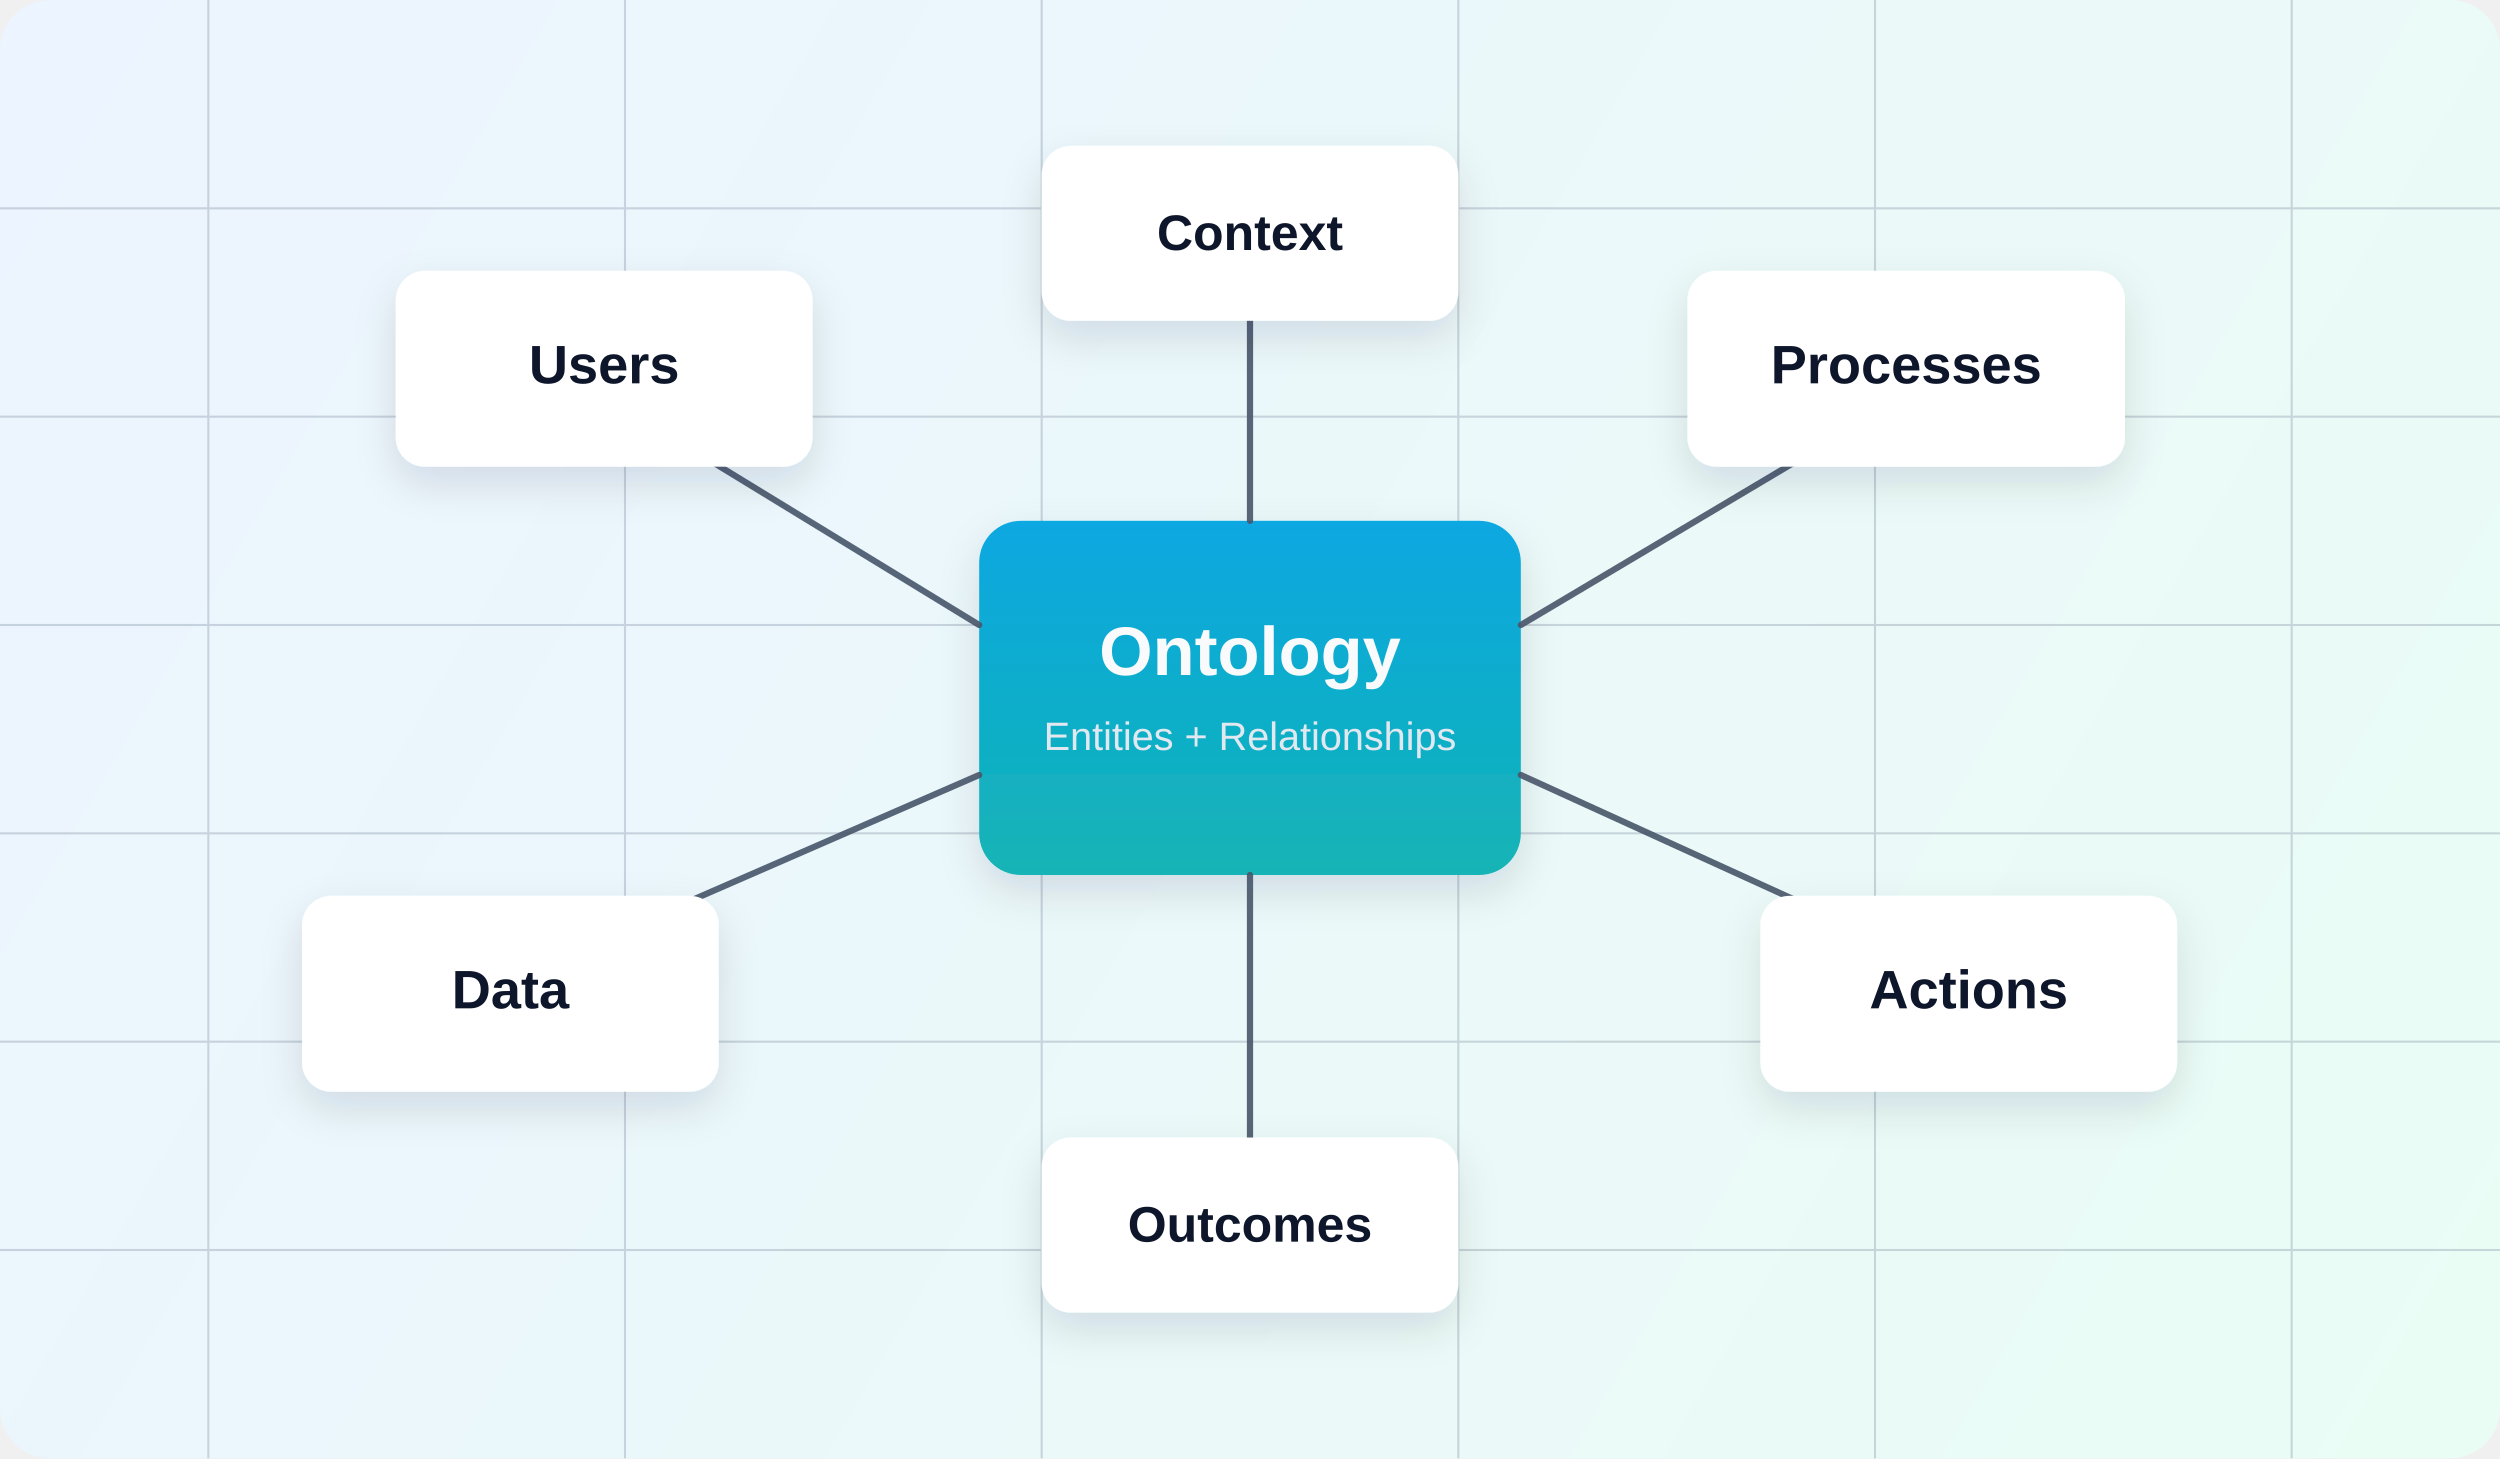
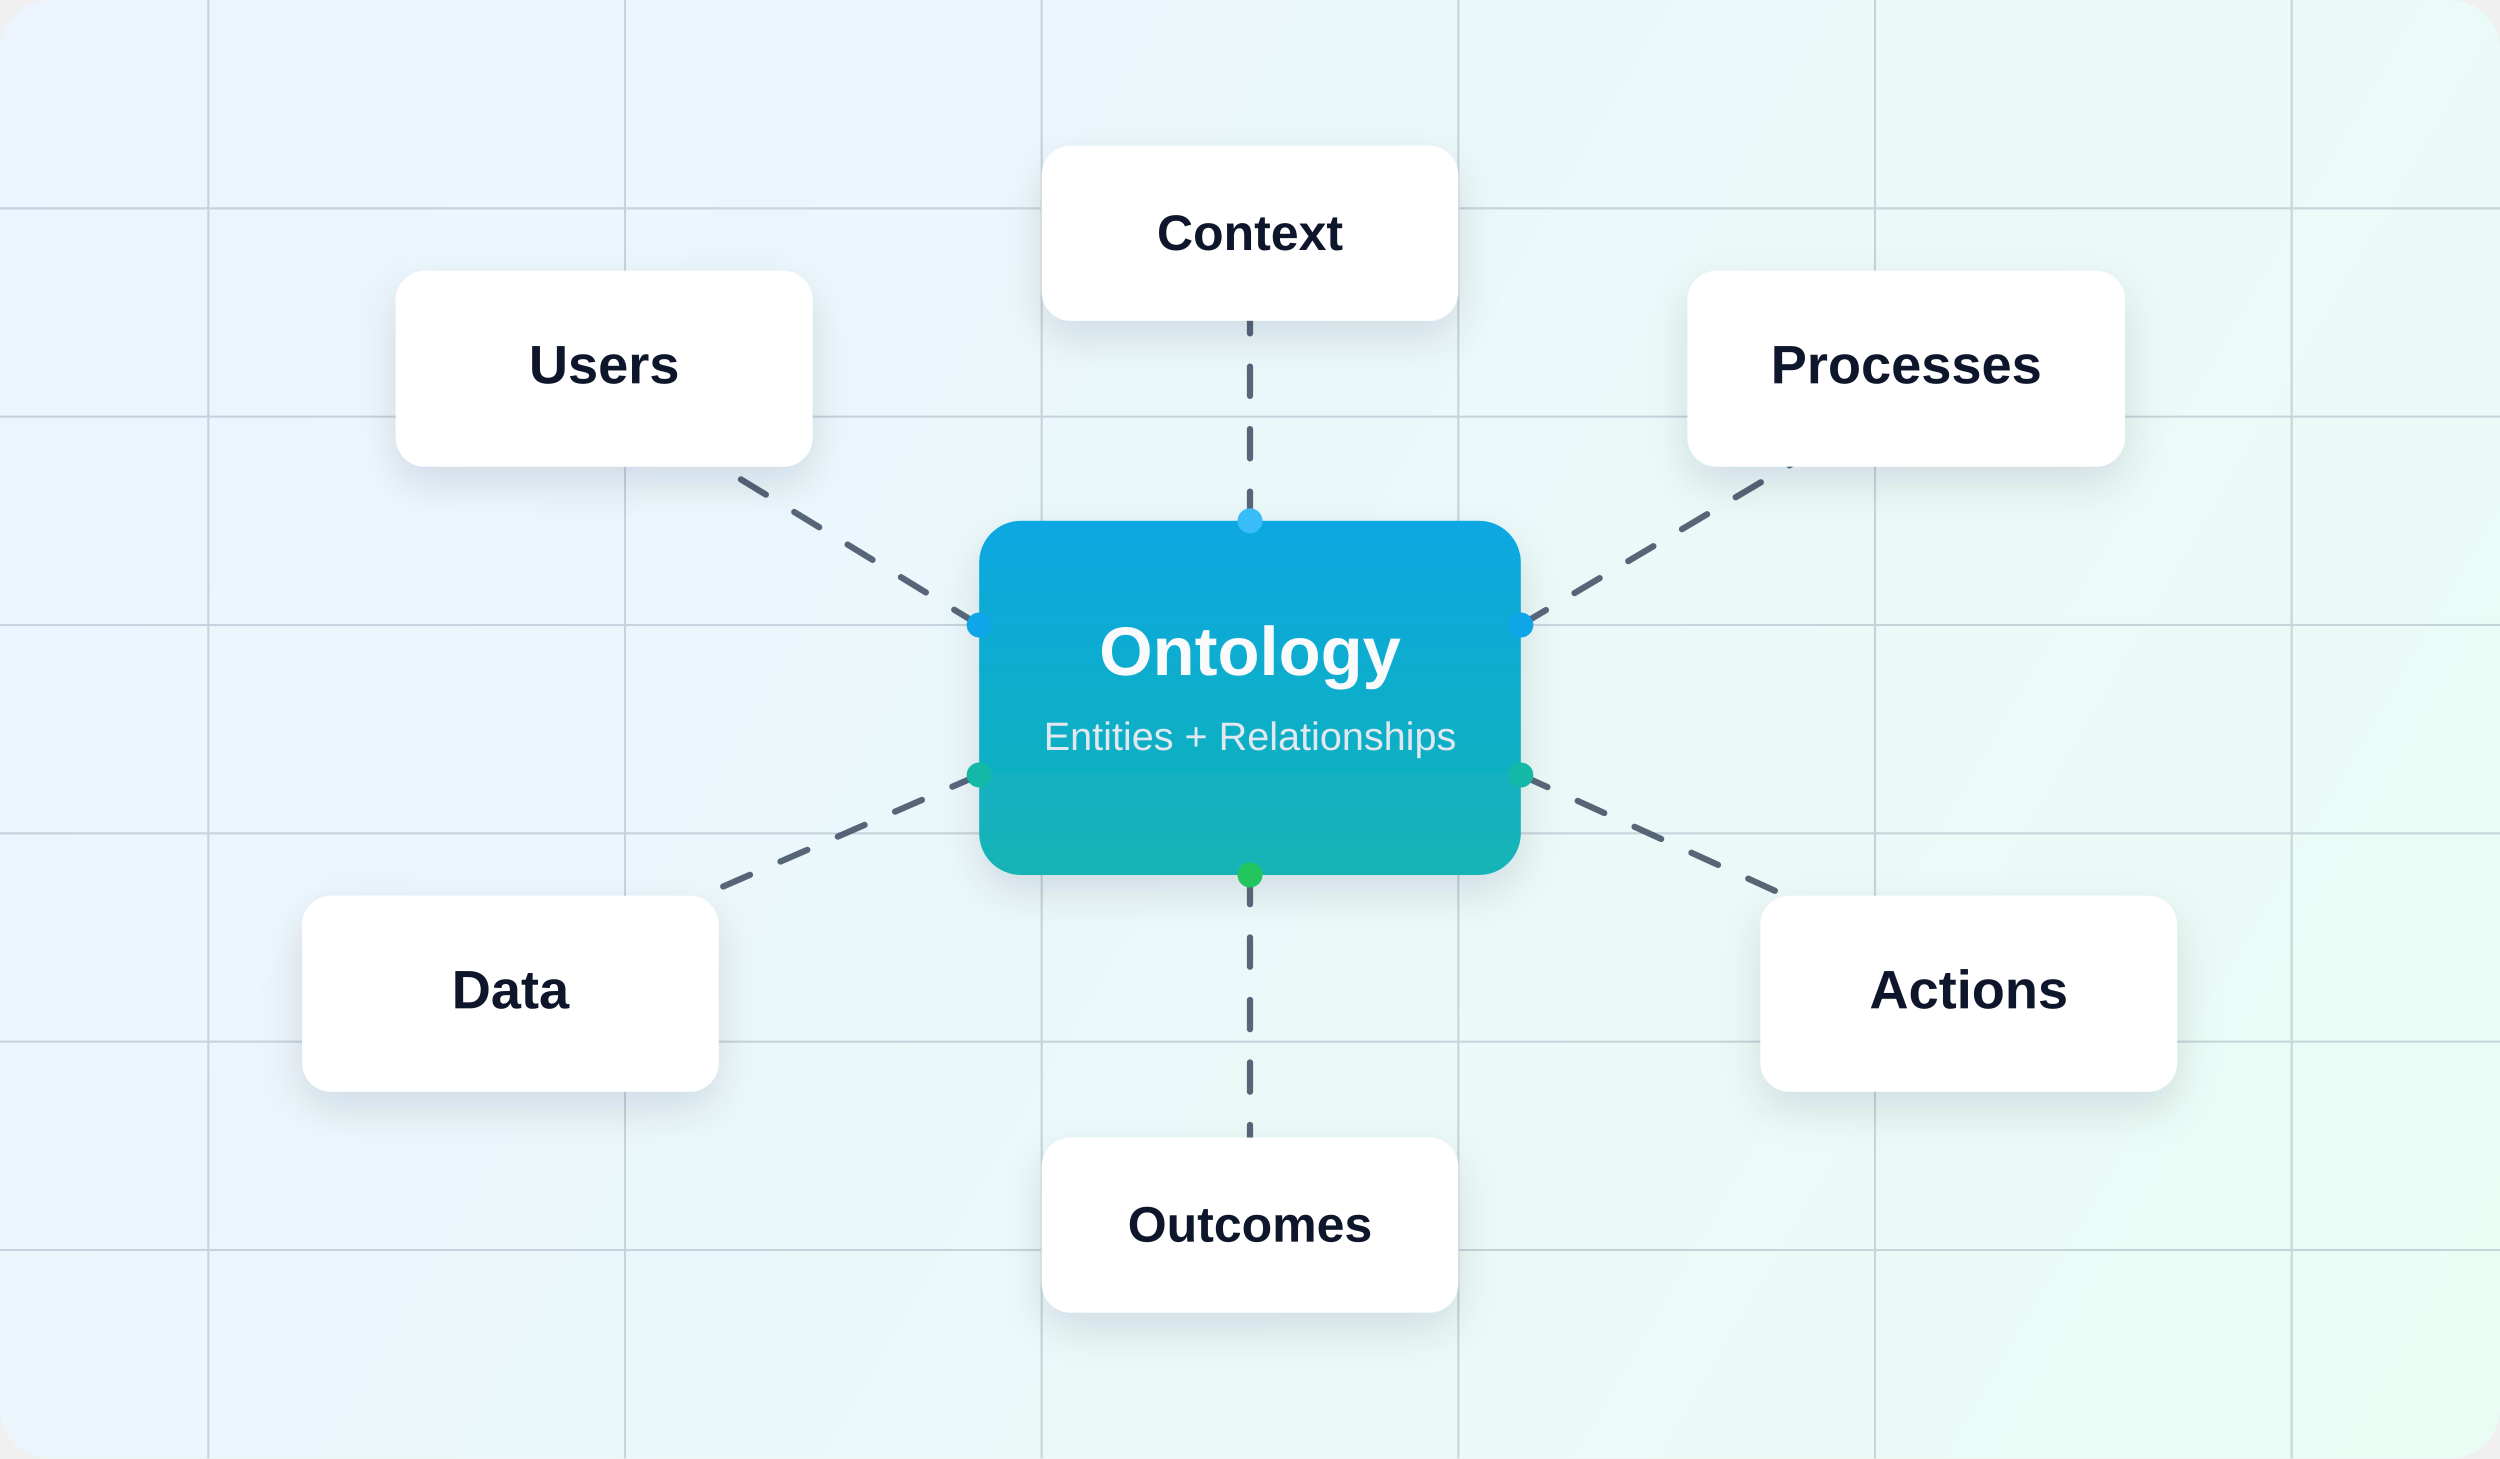
<svg xmlns="http://www.w3.org/2000/svg" width="1200" height="700" viewBox="0 0 1200 700" fill="none">
+   <style>
+     .flow-line {
+       stroke-dasharray: 14 16;
+       animation: flow 6.2s linear infinite;
+     }
+ 
+     .flow-line-delay-1 { animation-delay: -1s; }
+     .flow-line-delay-2 { animation-delay: -2s; }
+     .flow-line-delay-3 { animation-delay: -3s; }
+     .flow-line-delay-4 { animation-delay: -4s; }
+     .flow-line-delay-5 { animation-delay: -5s; }
+ 
+     .node-dot {
+       transform-box: fill-box;
+       transform-origin: center;
+       animation: node-pulse 3.2s ease-in-out infinite;
+     }
+ 
+     .node-dot-delay-1 { animation-delay: -0.5s; }
+     .node-dot-delay-2 { animation-delay: -1s; }
+     .node-dot-delay-3 { animation-delay: -1.5s; }
+     .node-dot-delay-4 { animation-delay: -2s; }
+     .node-dot-delay-5 { animation-delay: -2.5s; }
+ 
+     .core-box {
+       transform-box: fill-box;
+       transform-origin: center;
+       animation: core-breathe 4.8s ease-in-out infinite;
+     }
+ 
+     .core-label {
+       animation: core-label-glow 4.8s ease-in-out infinite;
+     }
+ 
+     @keyframes flow {
+       to { stroke-dashoffset: -180; }
+     }
+ 
+     @keyframes node-pulse {
+       0%,
+       100% {
+         opacity: 0.4;
+         transform: scale(1);
+       }
+ 
+       50% {
+         opacity: 1;
+         transform: scale(1.45);
+       }
+     }
+ 
+     @keyframes core-breathe {
+       0%,
+       100% {
+         filter: brightness(1);
+         transform: scale(1);
+       }
+ 
+       50% {
+         filter: brightness(1.12);
+         transform: scale(1.02);
+       }
+     }
+ 
+     @keyframes core-label-glow {
+       0%,
+       100% {
+         opacity: 0.92;
+       }
+ 
+       50% {
+         opacity: 1;
+       }
+     }
+ 
+     @media (prefers-reduced-motion: reduce) {
+       .flow-line,
+       .node-dot,
+       .core-box,
+       .core-label {
+         animation: none;
+       }
+     }
+   </style>
  <defs>
    <linearGradient id="bg" x1="0" y1="0" x2="1200" y2="700" gradientUnits="userSpaceOnUse">
      <stop stop-color="#ECF4FF" />
      <stop offset="1" stop-color="#EAFDF5" />
    </linearGradient>
    <linearGradient id="core" x1="600" y1="220" x2="600" y2="480" gradientUnits="userSpaceOnUse">
      <stop stop-color="#0EA5E9" />
      <stop offset="1" stop-color="#14B8A6" />
    </linearGradient>
    <filter id="shadow" x="0" y="0" width="1200" height="700" filterUnits="userSpaceOnUse" color-interpolation-filters="sRGB">
      <feDropShadow dx="0" dy="8" stdDeviation="10" flood-color="#0F172A" flood-opacity="0.12" />
    </filter>
  </defs>
  <rect width="1200" height="700" rx="24" fill="url(#bg)" />
  <g opacity="0.28" stroke="#64748B" stroke-width="1">
    <path d="M0 100H1200" />
    <path d="M0 200H1200" />
    <path d="M0 300H1200" />
    <path d="M0 400H1200" />
    <path d="M0 500H1200" />
    <path d="M0 600H1200" />
    <path d="M100 0V700" />
    <path d="M300 0V700" />
    <path d="M500 0V700" />
    <path d="M700 0V700" />
    <path d="M900 0V700" />
    <path d="M1100 0V700" />
  </g>
  <g filter="url(#shadow)">
-     <rect x="470" y="250" width="260" height="170" rx="20" fill="url(#core)" />
-     <text x="600" y="324" text-anchor="middle" fill="#F8FAFC" font-size="33" font-family="Arial, sans-serif" font-weight="700">Ontology</text>
-     <text x="600" y="360" text-anchor="middle" fill="#E2E8F0" font-size="19" font-family="Arial, sans-serif">Entities + Relationships</text>
+     <rect class="core-box" x="470" y="250" width="260" height="170" rx="20" fill="url(#core)" />
+     <text class="core-label" x="600" y="324" text-anchor="middle" fill="#F8FAFC" font-size="33" font-family="Arial, sans-serif" font-weight="700">Ontology</text>
+     <text class="core-label" x="600" y="360" text-anchor="middle" fill="#E2E8F0" font-size="19" font-family="Arial, sans-serif">Entities + Relationships</text>
  </g>
  <g stroke="#475569" stroke-width="3" stroke-linecap="round" opacity="0.9">
-     <path d="M470 300L290 190" />
-     <path d="M730 300L915 190" />
-     <path d="M470 372L245 470" />
-     <path d="M730 372L945 470" />
-     <path d="M600 250L600 130" />
-     <path d="M600 420L600 560" />
+     <path class="flow-line" d="M470 300L290 190" />
+     <path class="flow-line flow-line-delay-1" d="M730 300L915 190" />
+     <path class="flow-line flow-line-delay-2" d="M470 372L245 470" />
+     <path class="flow-line flow-line-delay-3" d="M730 372L945 470" />
+     <path class="flow-line flow-line-delay-4" d="M600 250L600 130" />
+     <path class="flow-line flow-line-delay-5" d="M600 420L600 560" />
+   </g>
+   <g>
+     <circle class="node-dot" cx="470" cy="300" r="6" fill="#0EA5E9" />
+     <circle class="node-dot node-dot-delay-1" cx="730" cy="300" r="6" fill="#0EA5E9" />
+     <circle class="node-dot node-dot-delay-2" cx="470" cy="372" r="6" fill="#14B8A6" />
+     <circle class="node-dot node-dot-delay-3" cx="730" cy="372" r="6" fill="#14B8A6" />
+     <circle class="node-dot node-dot-delay-4" cx="600" cy="250" r="6" fill="#38BDF8" />
+     <circle class="node-dot node-dot-delay-5" cx="600" cy="420" r="6" fill="#22C55E" />
  </g>
  <g filter="url(#shadow)">
    <rect x="190" y="130" width="200" height="94" rx="14" fill="#FFFFFF" />
    <text x="290" y="184" text-anchor="middle" fill="#0F172A" font-size="26" font-family="Arial, sans-serif" font-weight="700">Users</text>
    <rect x="810" y="130" width="210" height="94" rx="14" fill="#FFFFFF" />
    <text x="915" y="184" text-anchor="middle" fill="#0F172A" font-size="26" font-family="Arial, sans-serif" font-weight="700">Processes</text>
    <rect x="145" y="430" width="200" height="94" rx="14" fill="#FFFFFF" />
    <text x="245" y="484" text-anchor="middle" fill="#0F172A" font-size="26" font-family="Arial, sans-serif" font-weight="700">Data</text>
    <rect x="845" y="430" width="200" height="94" rx="14" fill="#FFFFFF" />
    <text x="945" y="484" text-anchor="middle" fill="#0F172A" font-size="26" font-family="Arial, sans-serif" font-weight="700">Actions</text>
    <rect x="500" y="70" width="200" height="84" rx="14" fill="#FFFFFF" />
    <text x="600" y="120" text-anchor="middle" fill="#0F172A" font-size="24" font-family="Arial, sans-serif" font-weight="700">Context</text>
    <rect x="500" y="546" width="200" height="84" rx="14" fill="#FFFFFF" />
    <text x="600" y="596" text-anchor="middle" fill="#0F172A" font-size="24" font-family="Arial, sans-serif" font-weight="700">Outcomes</text>
  </g>
</svg>
